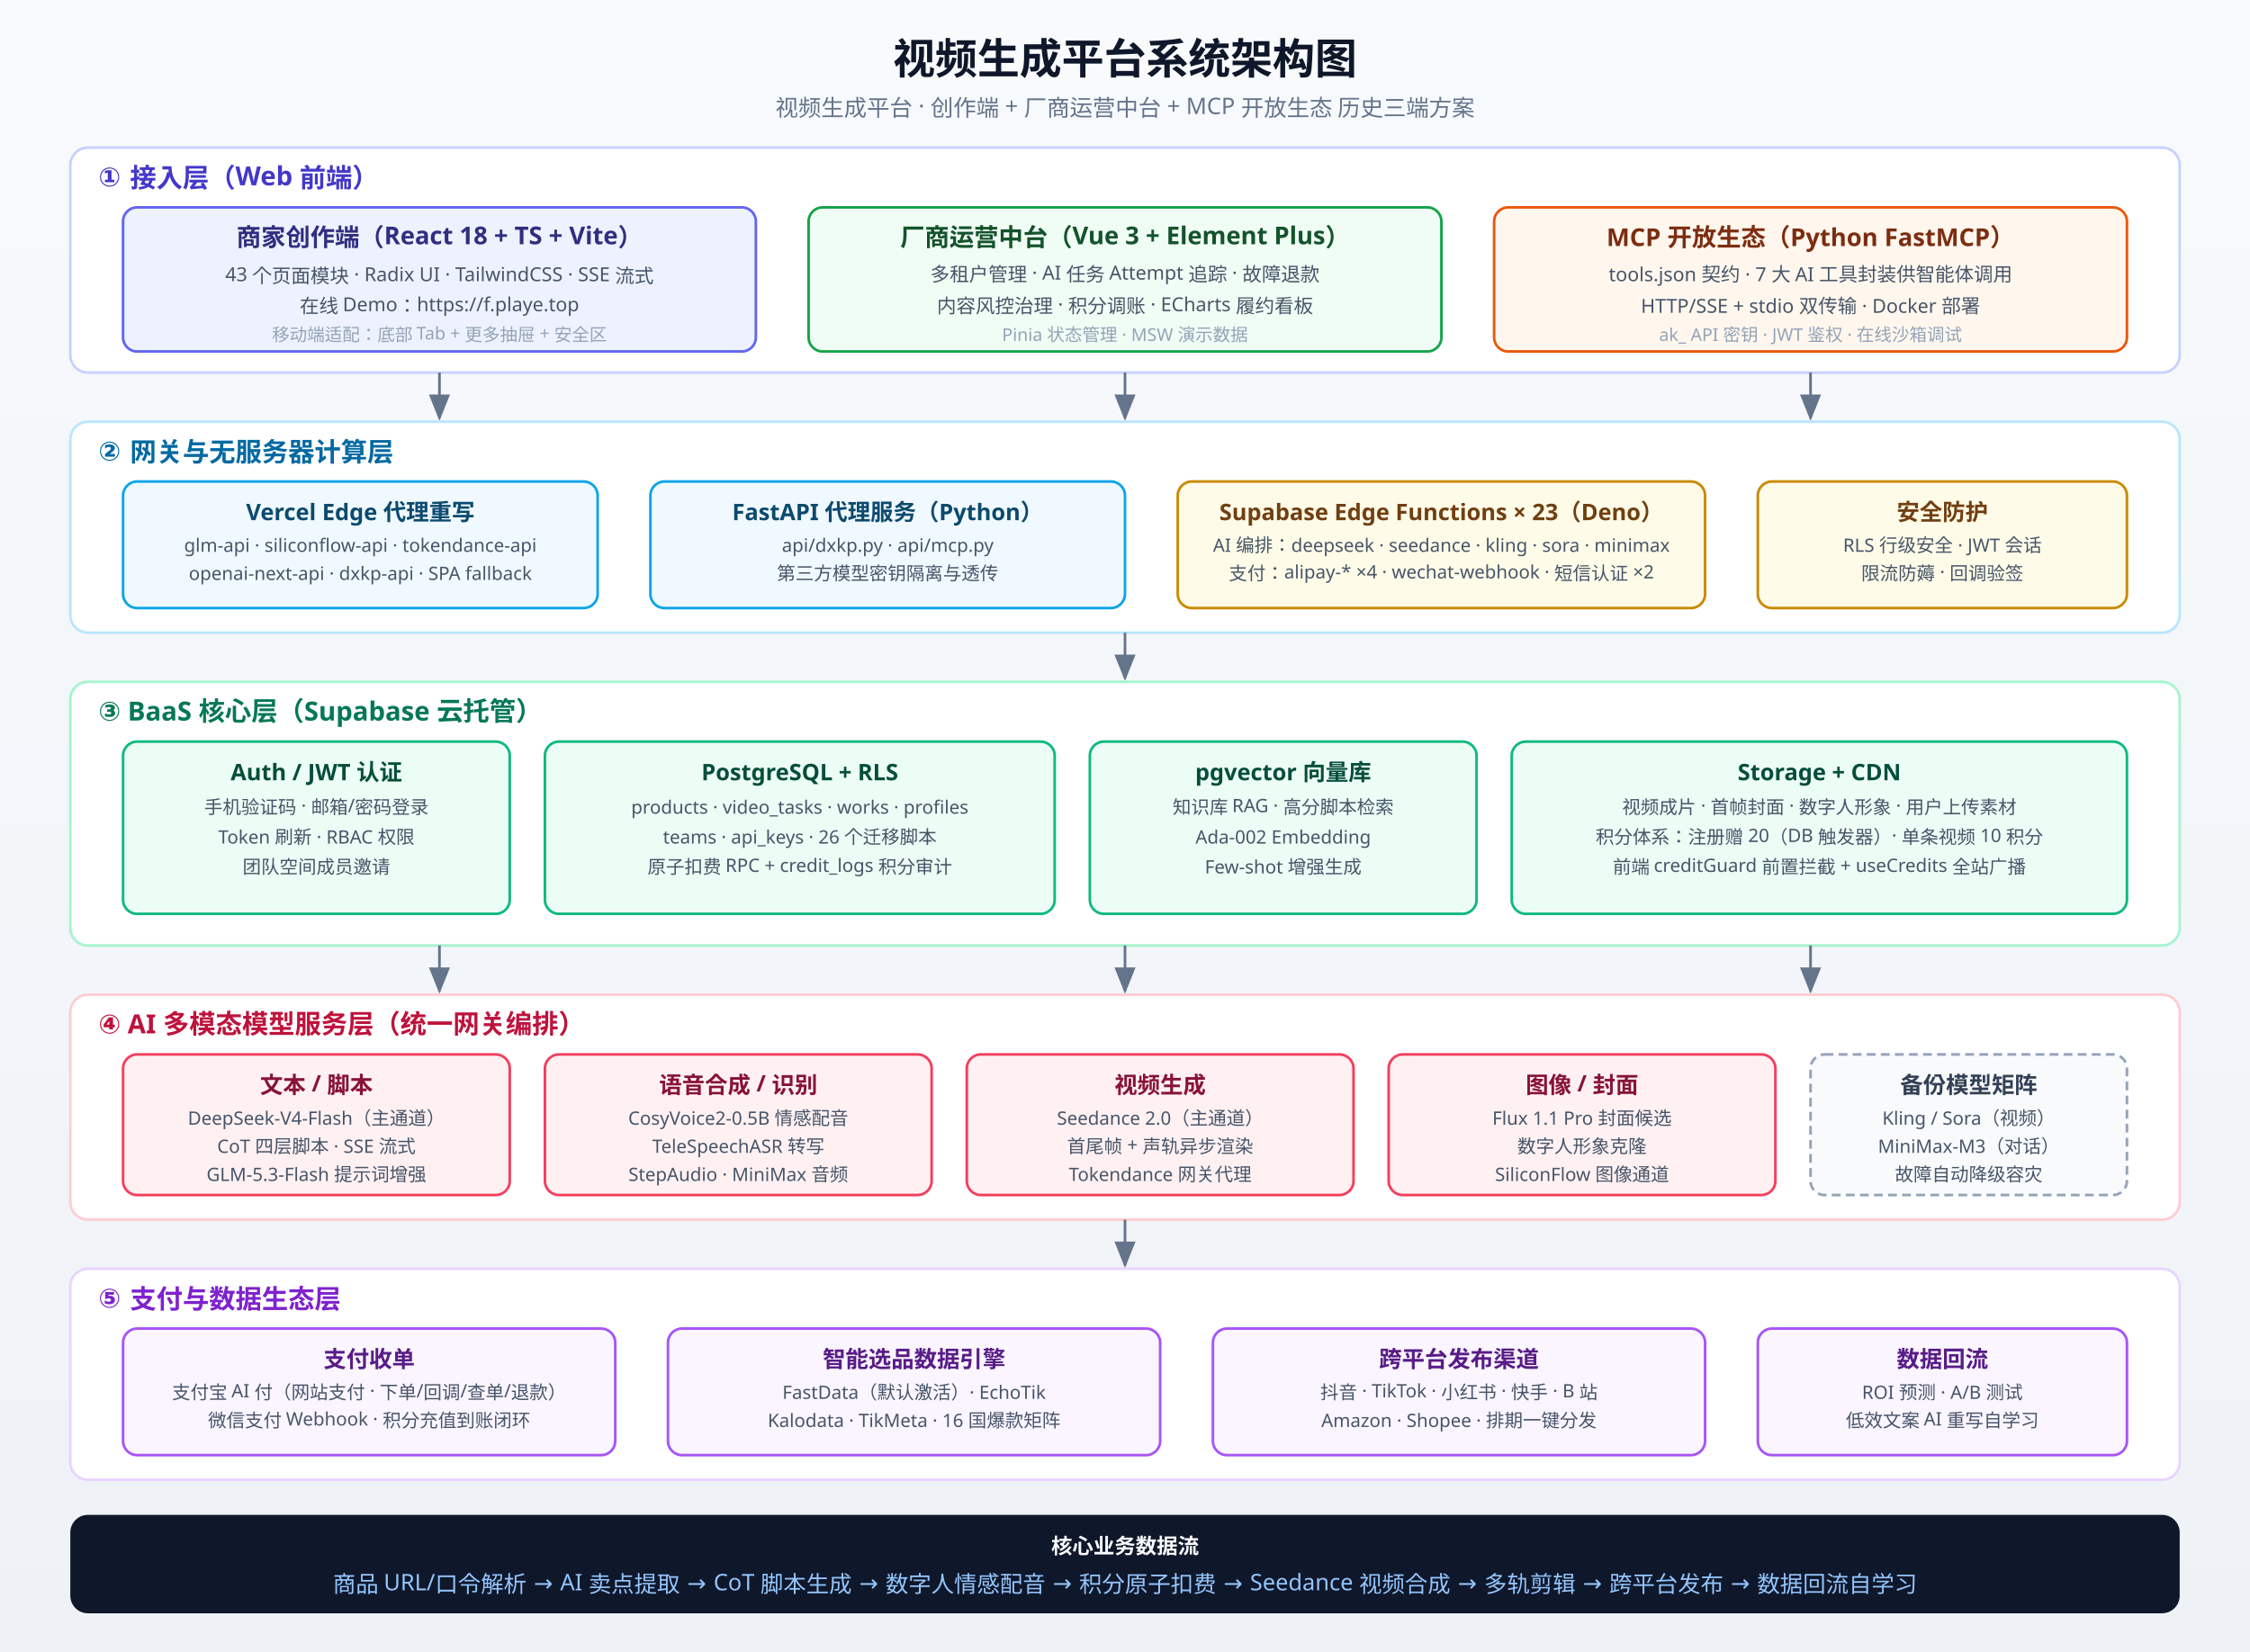
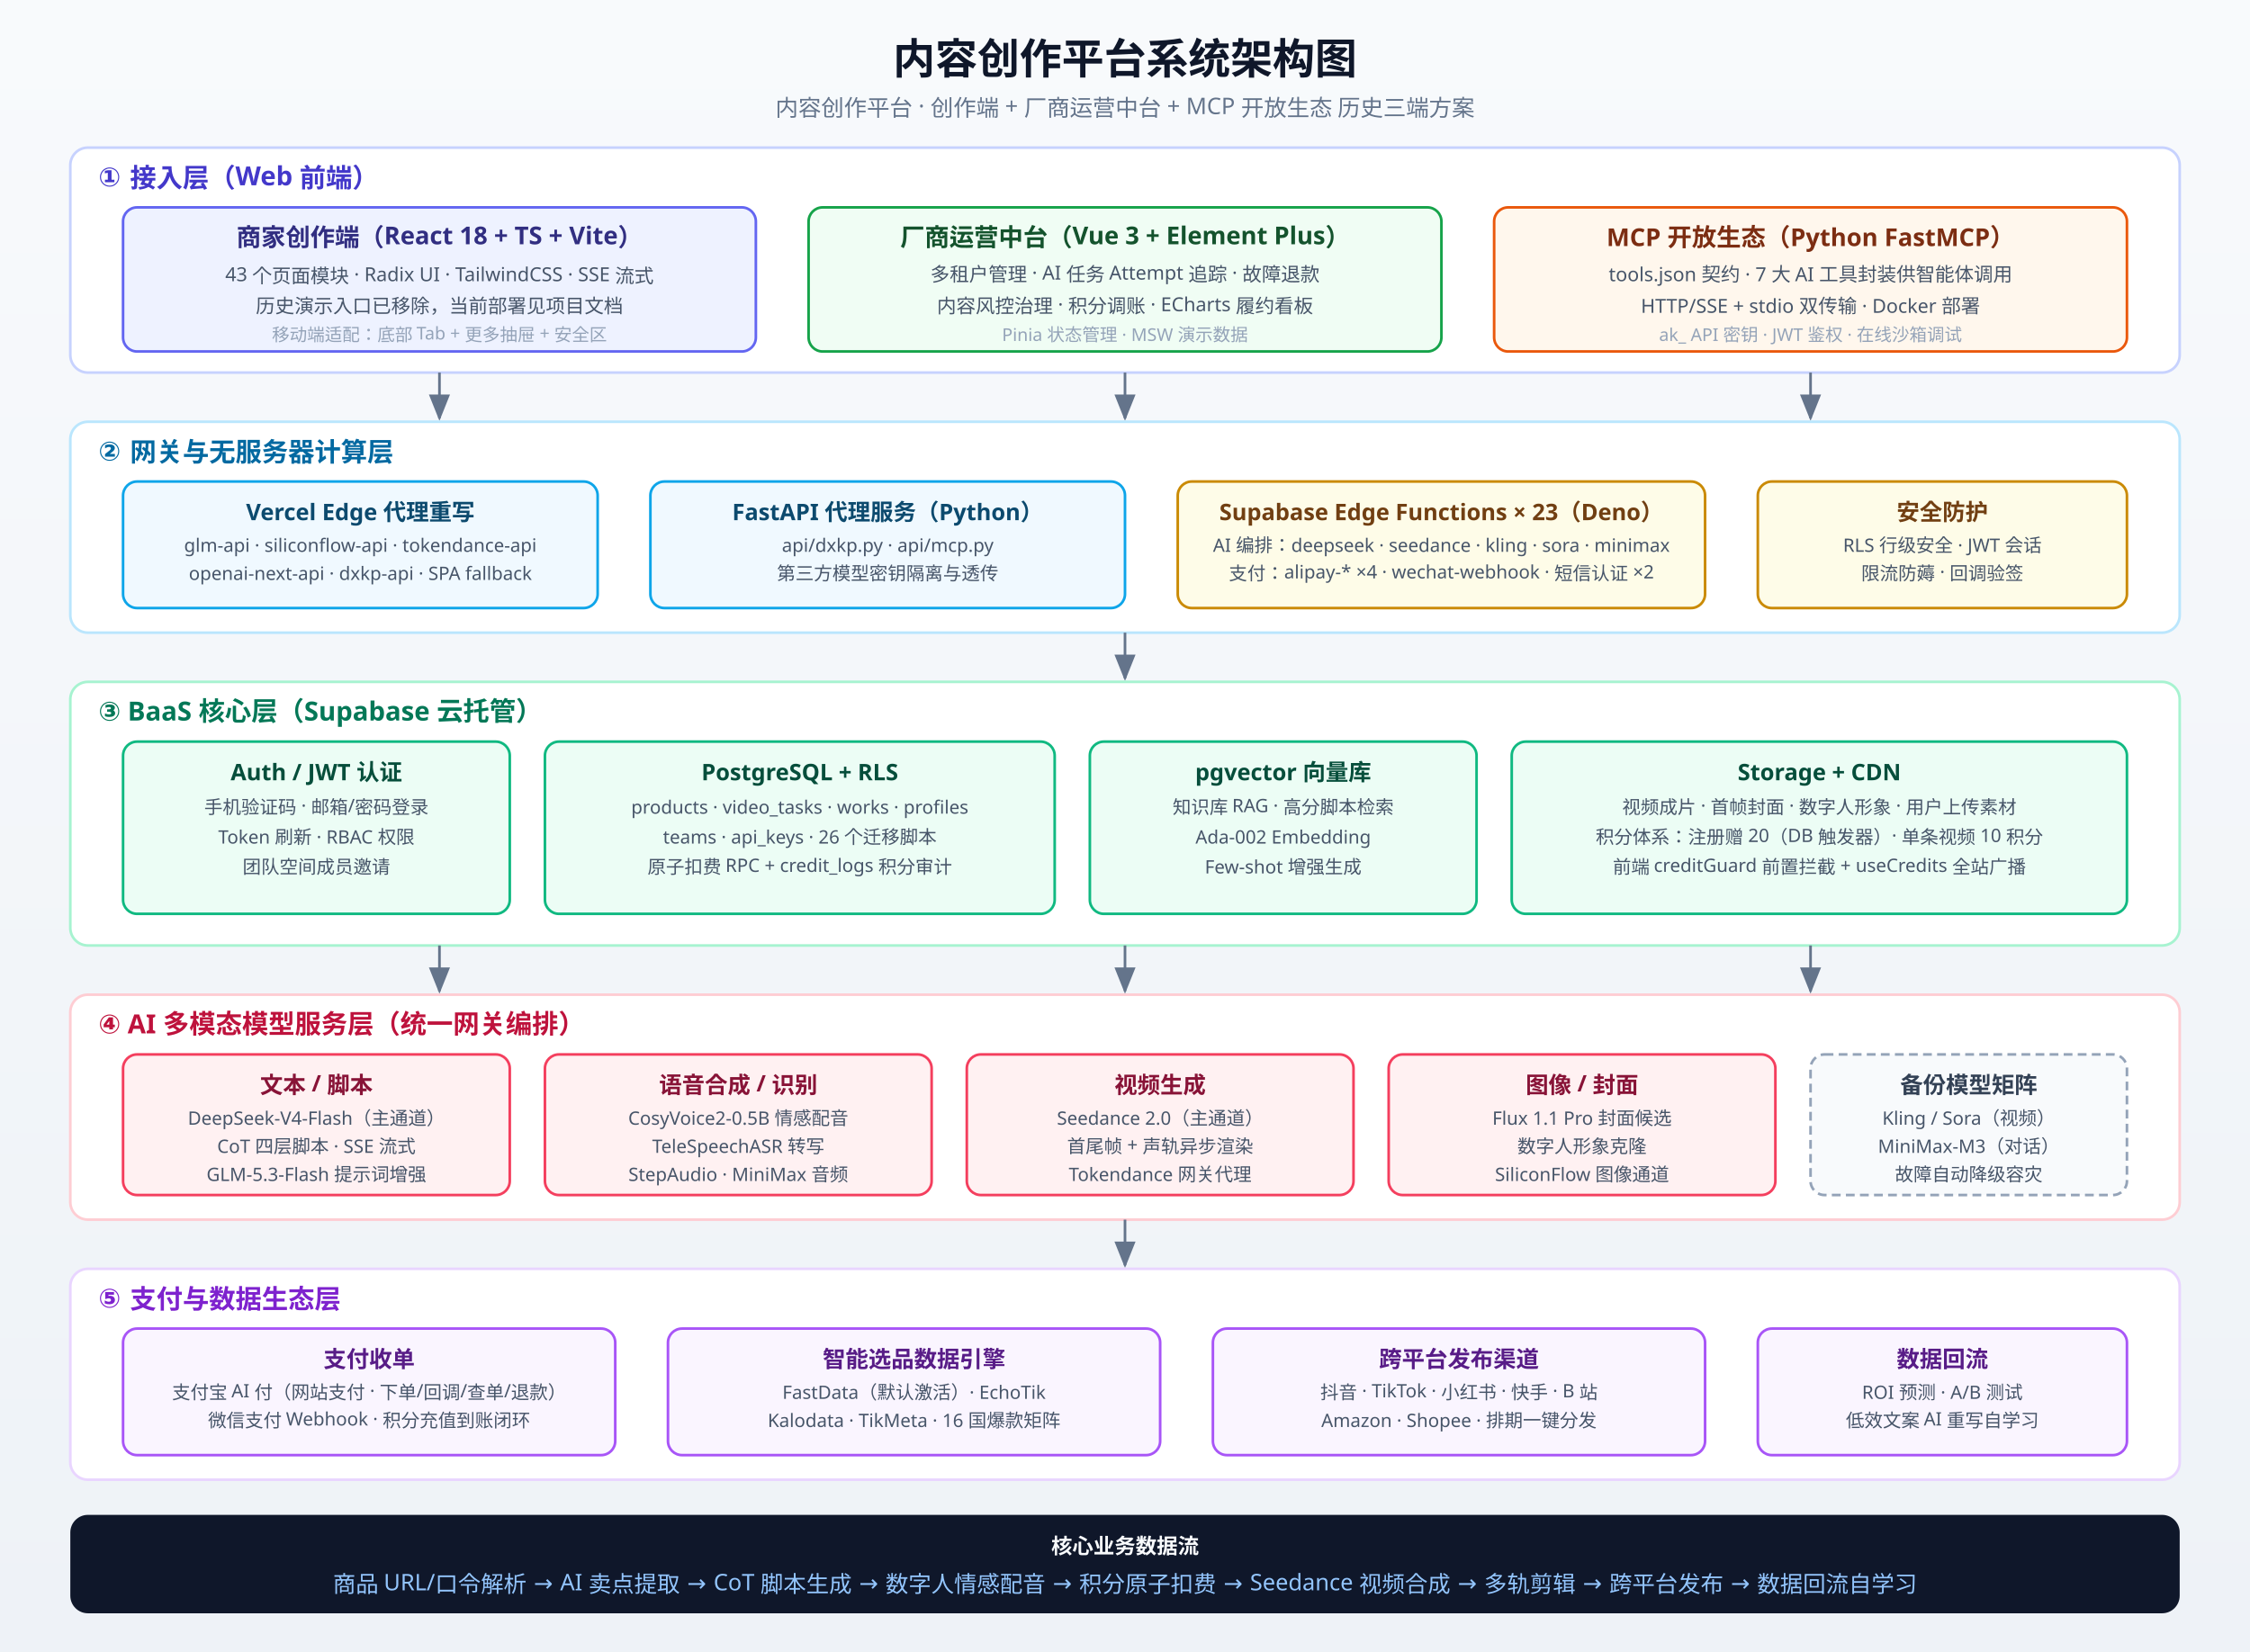
<svg xmlns="http://www.w3.org/2000/svg" width="1280" height="940" viewBox="0 0 1280 940" font-family="Microsoft YaHei, PingFang SC, sans-serif">
  <defs>
    <marker id="arrow" markerWidth="10" markerHeight="8" refX="9" refY="4" orient="auto">
      <path d="M0,0 L10,4 L0,8 Z" fill="#64748b" />
    </marker>
    <linearGradient id="bgGrad" x1="0" y1="0" x2="0" y2="1">
      <stop offset="0" stop-color="#f8fafc" />
      <stop offset="1" stop-color="#eef2f7" />
    </linearGradient>
  </defs>
  <rect width="1280" height="940" fill="url(#bgGrad)" />
-   <text x="640" y="42" text-anchor="middle" font-size="24" font-weight="bold" fill="#0f172a">视频生成平台系统架构图</text>
-   <text x="640" y="66" text-anchor="middle" font-size="13" fill="#64748b">视频生成平台 · 创作端 + 厂商运营中台 + MCP 开放生态 历史三端方案</text>
+   <text x="640" y="42" text-anchor="middle" font-size="24" font-weight="bold" fill="#0f172a">内容创作平台系统架构图</text>
+   <text x="640" y="66" text-anchor="middle" font-size="13" fill="#64748b">内容创作平台 · 创作端 + 厂商运营中台 + MCP 开放生态 历史三端方案</text>
  <rect x="40" y="84" width="1200" height="128" rx="10" fill="#ffffff" stroke="#c7d2fe" stroke-width="1.5" />
  <text x="56" y="106" font-size="15" font-weight="bold" fill="#4338ca">① 接入层（Web 前端）</text>
  <rect x="70" y="118" width="360" height="82" rx="8" fill="#eef2ff" stroke="#6366f1" stroke-width="1.5" />
  <text x="250" y="140" text-anchor="middle" font-size="14" font-weight="bold" fill="#312e81">商家创作端（React 18 + TS + Vite）</text>
  <text x="250" y="160" text-anchor="middle" font-size="11" fill="#475569">43 个页面模块 · Radix UI · TailwindCSS · SSE 流式</text>
-   <text x="250" y="178" text-anchor="middle" font-size="11" fill="#475569">在线 Demo：https://f.playe.top</text>
+   <text x="250" y="178" text-anchor="middle" font-size="11" fill="#475569">历史演示入口已移除，当前部署见项目文档</text>
  <text x="250" y="194" text-anchor="middle" font-size="10" fill="#94a3b8">移动端适配：底部 Tab + 更多抽屉 + 安全区</text>
  <rect x="460" y="118" width="360" height="82" rx="8" fill="#f0fdf4" stroke="#16a34a" stroke-width="1.5" />
  <text x="640" y="140" text-anchor="middle" font-size="14" font-weight="bold" fill="#14532d">厂商运营中台（Vue 3 + Element Plus）</text>
  <text x="640" y="160" text-anchor="middle" font-size="11" fill="#475569">多租户管理 · AI 任务 Attempt 追踪 · 故障退款</text>
  <text x="640" y="178" text-anchor="middle" font-size="11" fill="#475569">内容风控治理 · 积分调账 · ECharts 履约看板</text>
  <text x="640" y="194" text-anchor="middle" font-size="10" fill="#94a3b8">Pinia 状态管理 · MSW 演示数据</text>
  <rect x="850" y="118" width="360" height="82" rx="8" fill="#fff7ed" stroke="#ea580c" stroke-width="1.5" />
  <text x="1030" y="140" text-anchor="middle" font-size="14" font-weight="bold" fill="#7c2d12">MCP 开放生态（Python FastMCP）</text>
  <text x="1030" y="160" text-anchor="middle" font-size="11" fill="#475569">tools.json 契约 · 7 大 AI 工具封装供智能体调用</text>
  <text x="1030" y="178" text-anchor="middle" font-size="11" fill="#475569">HTTP/SSE + stdio 双传输 · Docker 部署</text>
  <text x="1030" y="194" text-anchor="middle" font-size="10" fill="#94a3b8">ak_ API 密钥 · JWT 鉴权 · 在线沙箱调试</text>
  <line x1="250" y1="212" x2="250" y2="238" stroke="#64748b" stroke-width="1.5" marker-end="url(#arrow)" />
  <line x1="640" y1="212" x2="640" y2="238" stroke="#64748b" stroke-width="1.5" marker-end="url(#arrow)" />
  <line x1="1030" y1="212" x2="1030" y2="238" stroke="#64748b" stroke-width="1.5" marker-end="url(#arrow)" />
  <rect x="40" y="240" width="1200" height="120" rx="10" fill="#ffffff" stroke="#bae6fd" stroke-width="1.5" />
  <text x="56" y="262" font-size="15" font-weight="bold" fill="#0369a1">② 网关与无服务器计算层</text>
  <rect x="70" y="274" width="270" height="72" rx="8" fill="#f0f9ff" stroke="#0ea5e9" stroke-width="1.5" />
  <text x="205" y="296" text-anchor="middle" font-size="13" font-weight="bold" fill="#0c4a6e">Vercel Edge 代理重写</text>
  <text x="205" y="314" text-anchor="middle" font-size="10.5" fill="#475569">glm-api · siliconflow-api · tokendance-api</text>
  <text x="205" y="330" text-anchor="middle" font-size="10.5" fill="#475569">openai-next-api · dxkp-api · SPA fallback</text>
  <rect x="370" y="274" width="270" height="72" rx="8" fill="#f0f9ff" stroke="#0ea5e9" stroke-width="1.5" />
  <text x="505" y="296" text-anchor="middle" font-size="13" font-weight="bold" fill="#0c4a6e">FastAPI 代理服务（Python）</text>
  <text x="505" y="314" text-anchor="middle" font-size="10.5" fill="#475569">api/dxkp.py · api/mcp.py</text>
  <text x="505" y="330" text-anchor="middle" font-size="10.5" fill="#475569">第三方模型密钥隔离与透传</text>
  <rect x="670" y="274" width="300" height="72" rx="8" fill="#fefce8" stroke="#ca8a04" stroke-width="1.5" />
  <text x="820" y="296" text-anchor="middle" font-size="13" font-weight="bold" fill="#713f12">Supabase Edge Functions × 23（Deno）</text>
  <text x="820" y="314" text-anchor="middle" font-size="10.5" fill="#475569">AI 编排：deepseek · seedance · kling · sora · minimax</text>
  <text x="820" y="330" text-anchor="middle" font-size="10.5" fill="#475569">支付：alipay-* ×4 · wechat-webhook · 短信认证 ×2</text>
  <rect x="1000" y="274" width="210" height="72" rx="8" fill="#fefce8" stroke="#ca8a04" stroke-width="1.5" />
  <text x="1105" y="296" text-anchor="middle" font-size="13" font-weight="bold" fill="#713f12">安全防护</text>
  <text x="1105" y="314" text-anchor="middle" font-size="10.5" fill="#475569">RLS 行级安全 · JWT 会话</text>
  <text x="1105" y="330" text-anchor="middle" font-size="10.5" fill="#475569">限流防薅 · 回调验签</text>
  <line x1="640" y1="360" x2="640" y2="386" stroke="#64748b" stroke-width="1.5" marker-end="url(#arrow)" />
  <rect x="40" y="388" width="1200" height="150" rx="10" fill="#ffffff" stroke="#a7f3d0" stroke-width="1.5" />
  <text x="56" y="410" font-size="15" font-weight="bold" fill="#047857">③ BaaS 核心层（Supabase 云托管）</text>
  <rect x="70" y="422" width="220" height="98" rx="8" fill="#ecfdf5" stroke="#10b981" stroke-width="1.5" />
  <text x="180" y="444" text-anchor="middle" font-size="13" font-weight="bold" fill="#064e3b">Auth / JWT 认证</text>
  <text x="180" y="463" text-anchor="middle" font-size="10.5" fill="#475569">手机验证码 · 邮箱/密码登录</text>
  <text x="180" y="480" text-anchor="middle" font-size="10.5" fill="#475569">Token 刷新 · RBAC 权限</text>
  <text x="180" y="497" text-anchor="middle" font-size="10.5" fill="#475569">团队空间成员邀请</text>
  <rect x="310" y="422" width="290" height="98" rx="8" fill="#ecfdf5" stroke="#10b981" stroke-width="1.5" />
  <text x="455" y="444" text-anchor="middle" font-size="13" font-weight="bold" fill="#064e3b">PostgreSQL + RLS</text>
  <text x="455" y="463" text-anchor="middle" font-size="10.5" fill="#475569">products · video_tasks · works · profiles</text>
  <text x="455" y="480" text-anchor="middle" font-size="10.5" fill="#475569">teams · api_keys · 26 个迁移脚本</text>
  <text x="455" y="497" text-anchor="middle" font-size="10.5" fill="#475569">原子扣费 RPC + credit_logs 积分审计</text>
  <rect x="620" y="422" width="220" height="98" rx="8" fill="#ecfdf5" stroke="#10b981" stroke-width="1.5" />
  <text x="730" y="444" text-anchor="middle" font-size="13" font-weight="bold" fill="#064e3b">pgvector 向量库</text>
  <text x="730" y="463" text-anchor="middle" font-size="10.5" fill="#475569">知识库 RAG · 高分脚本检索</text>
  <text x="730" y="480" text-anchor="middle" font-size="10.5" fill="#475569">Ada-002 Embedding</text>
  <text x="730" y="497" text-anchor="middle" font-size="10.5" fill="#475569">Few-shot 增强生成</text>
  <rect x="860" y="422" width="350" height="98" rx="8" fill="#ecfdf5" stroke="#10b981" stroke-width="1.5" />
  <text x="1035" y="444" text-anchor="middle" font-size="13" font-weight="bold" fill="#064e3b">Storage + CDN</text>
  <text x="1035" y="463" text-anchor="middle" font-size="10.5" fill="#475569">视频成片 · 首帧封面 · 数字人形象 · 用户上传素材</text>
  <text x="1035" y="480" text-anchor="middle" font-size="10.5" fill="#475569">积分体系：注册赠 20（DB 触发器）· 单条视频 10 积分</text>
  <text x="1035" y="497" text-anchor="middle" font-size="10.5" fill="#475569">前端 creditGuard 前置拦截 + useCredits 全站广播</text>
  <line x1="250" y1="538" x2="250" y2="564" stroke="#64748b" stroke-width="1.5" marker-end="url(#arrow)" />
  <line x1="640" y1="538" x2="640" y2="564" stroke="#64748b" stroke-width="1.5" marker-end="url(#arrow)" />
  <line x1="1030" y1="538" x2="1030" y2="564" stroke="#64748b" stroke-width="1.5" marker-end="url(#arrow)" />
  <rect x="40" y="566" width="1200" height="128" rx="10" fill="#ffffff" stroke="#fecdd3" stroke-width="1.5" />
  <text x="56" y="588" font-size="15" font-weight="bold" fill="#be123c">④ AI 多模态模型服务层（统一网关编排）</text>
  <rect x="70" y="600" width="220" height="80" rx="8" fill="#fff1f2" stroke="#f43f5e" stroke-width="1.5" />
  <text x="180" y="622" text-anchor="middle" font-size="13" font-weight="bold" fill="#881337">文本 / 脚本</text>
  <text x="180" y="640" text-anchor="middle" font-size="10.5" fill="#475569">DeepSeek-V4-Flash（主通道）</text>
  <text x="180" y="656" text-anchor="middle" font-size="10.5" fill="#475569">CoT 四层脚本 · SSE 流式</text>
  <text x="180" y="672" text-anchor="middle" font-size="10.5" fill="#475569">GLM-5.3-Flash 提示词增强</text>
  <rect x="310" y="600" width="220" height="80" rx="8" fill="#fff1f2" stroke="#f43f5e" stroke-width="1.5" />
  <text x="420" y="622" text-anchor="middle" font-size="13" font-weight="bold" fill="#881337">语音合成 / 识别</text>
  <text x="420" y="640" text-anchor="middle" font-size="10.5" fill="#475569">CosyVoice2-0.5B 情感配音</text>
  <text x="420" y="656" text-anchor="middle" font-size="10.5" fill="#475569">TeleSpeechASR 转写</text>
  <text x="420" y="672" text-anchor="middle" font-size="10.5" fill="#475569">StepAudio · MiniMax 音频</text>
  <rect x="550" y="600" width="220" height="80" rx="8" fill="#fff1f2" stroke="#f43f5e" stroke-width="1.5" />
  <text x="660" y="622" text-anchor="middle" font-size="13" font-weight="bold" fill="#881337">视频生成</text>
  <text x="660" y="640" text-anchor="middle" font-size="10.5" fill="#475569">Seedance 2.0（主通道）</text>
  <text x="660" y="656" text-anchor="middle" font-size="10.5" fill="#475569">首尾帧 + 声轨异步渲染</text>
  <text x="660" y="672" text-anchor="middle" font-size="10.5" fill="#475569">Tokendance 网关代理</text>
  <rect x="790" y="600" width="220" height="80" rx="8" fill="#fff1f2" stroke="#f43f5e" stroke-width="1.5" />
  <text x="900" y="622" text-anchor="middle" font-size="13" font-weight="bold" fill="#881337">图像 / 封面</text>
  <text x="900" y="640" text-anchor="middle" font-size="10.5" fill="#475569">Flux 1.1 Pro 封面候选</text>
  <text x="900" y="656" text-anchor="middle" font-size="10.5" fill="#475569">数字人形象克隆</text>
  <text x="900" y="672" text-anchor="middle" font-size="10.5" fill="#475569">SiliconFlow 图像通道</text>
  <rect x="1030" y="600" width="180" height="80" rx="8" fill="#f8fafc" stroke="#94a3b8" stroke-width="1.5" stroke-dasharray="5,3" />
  <text x="1120" y="622" text-anchor="middle" font-size="13" font-weight="bold" fill="#334155">备份模型矩阵</text>
  <text x="1120" y="640" text-anchor="middle" font-size="10.5" fill="#475569">Kling / Sora（视频）</text>
  <text x="1120" y="656" text-anchor="middle" font-size="10.5" fill="#475569">MiniMax-M3（对话）</text>
  <text x="1120" y="672" text-anchor="middle" font-size="10.5" fill="#475569">故障自动降级容灾</text>
  <line x1="640" y1="694" x2="640" y2="720" stroke="#64748b" stroke-width="1.5" marker-end="url(#arrow)" />
  <rect x="40" y="722" width="1200" height="120" rx="10" fill="#ffffff" stroke="#e9d5ff" stroke-width="1.5" />
  <text x="56" y="744" font-size="15" font-weight="bold" fill="#7e22ce">⑤ 支付与数据生态层</text>
  <rect x="70" y="756" width="280" height="72" rx="8" fill="#faf5ff" stroke="#a855f7" stroke-width="1.5" />
  <text x="210" y="778" text-anchor="middle" font-size="13" font-weight="bold" fill="#581c87">支付收单</text>
  <text x="210" y="796" text-anchor="middle" font-size="10.5" fill="#475569">支付宝 AI 付（网站支付 · 下单/回调/查单/退款）</text>
  <text x="210" y="812" text-anchor="middle" font-size="10.5" fill="#475569">微信支付 Webhook · 积分充值到账闭环</text>
  <rect x="380" y="756" width="280" height="72" rx="8" fill="#faf5ff" stroke="#a855f7" stroke-width="1.5" />
  <text x="520" y="778" text-anchor="middle" font-size="13" font-weight="bold" fill="#581c87">智能选品数据引擎</text>
  <text x="520" y="796" text-anchor="middle" font-size="10.5" fill="#475569">FastData（默认激活）· EchoTik</text>
  <text x="520" y="812" text-anchor="middle" font-size="10.5" fill="#475569">Kalodata · TikMeta · 16 国爆款矩阵</text>
  <rect x="690" y="756" width="280" height="72" rx="8" fill="#faf5ff" stroke="#a855f7" stroke-width="1.5" />
  <text x="830" y="778" text-anchor="middle" font-size="13" font-weight="bold" fill="#581c87">跨平台发布渠道</text>
  <text x="830" y="796" text-anchor="middle" font-size="10.5" fill="#475569">抖音 · TikTok · 小红书 · 快手 · B 站</text>
  <text x="830" y="812" text-anchor="middle" font-size="10.5" fill="#475569">Amazon · Shopee · 排期一键分发</text>
  <rect x="1000" y="756" width="210" height="72" rx="8" fill="#faf5ff" stroke="#a855f7" stroke-width="1.5" />
  <text x="1105" y="778" text-anchor="middle" font-size="13" font-weight="bold" fill="#581c87">数据回流</text>
  <text x="1105" y="796" text-anchor="middle" font-size="10.5" fill="#475569">ROI 预测 · A/B 测试</text>
  <text x="1105" y="812" text-anchor="middle" font-size="10.5" fill="#475569">低效文案 AI 重写自学习</text>
  <rect x="40" y="862" width="1200" height="56" rx="10" fill="#0f172a" />
  <text x="640" y="884" text-anchor="middle" font-size="12" font-weight="bold" fill="#f8fafc">核心业务数据流</text>
  <text x="640" y="906" text-anchor="middle" font-size="13" fill="#93c5fd">商品 URL/口令解析 → AI 卖点提取 → CoT 脚本生成 → 数字人情感配音 → 积分原子扣费 → Seedance 视频合成 → 多轨剪辑 → 跨平台发布 → 数据回流自学习</text>
</svg>
